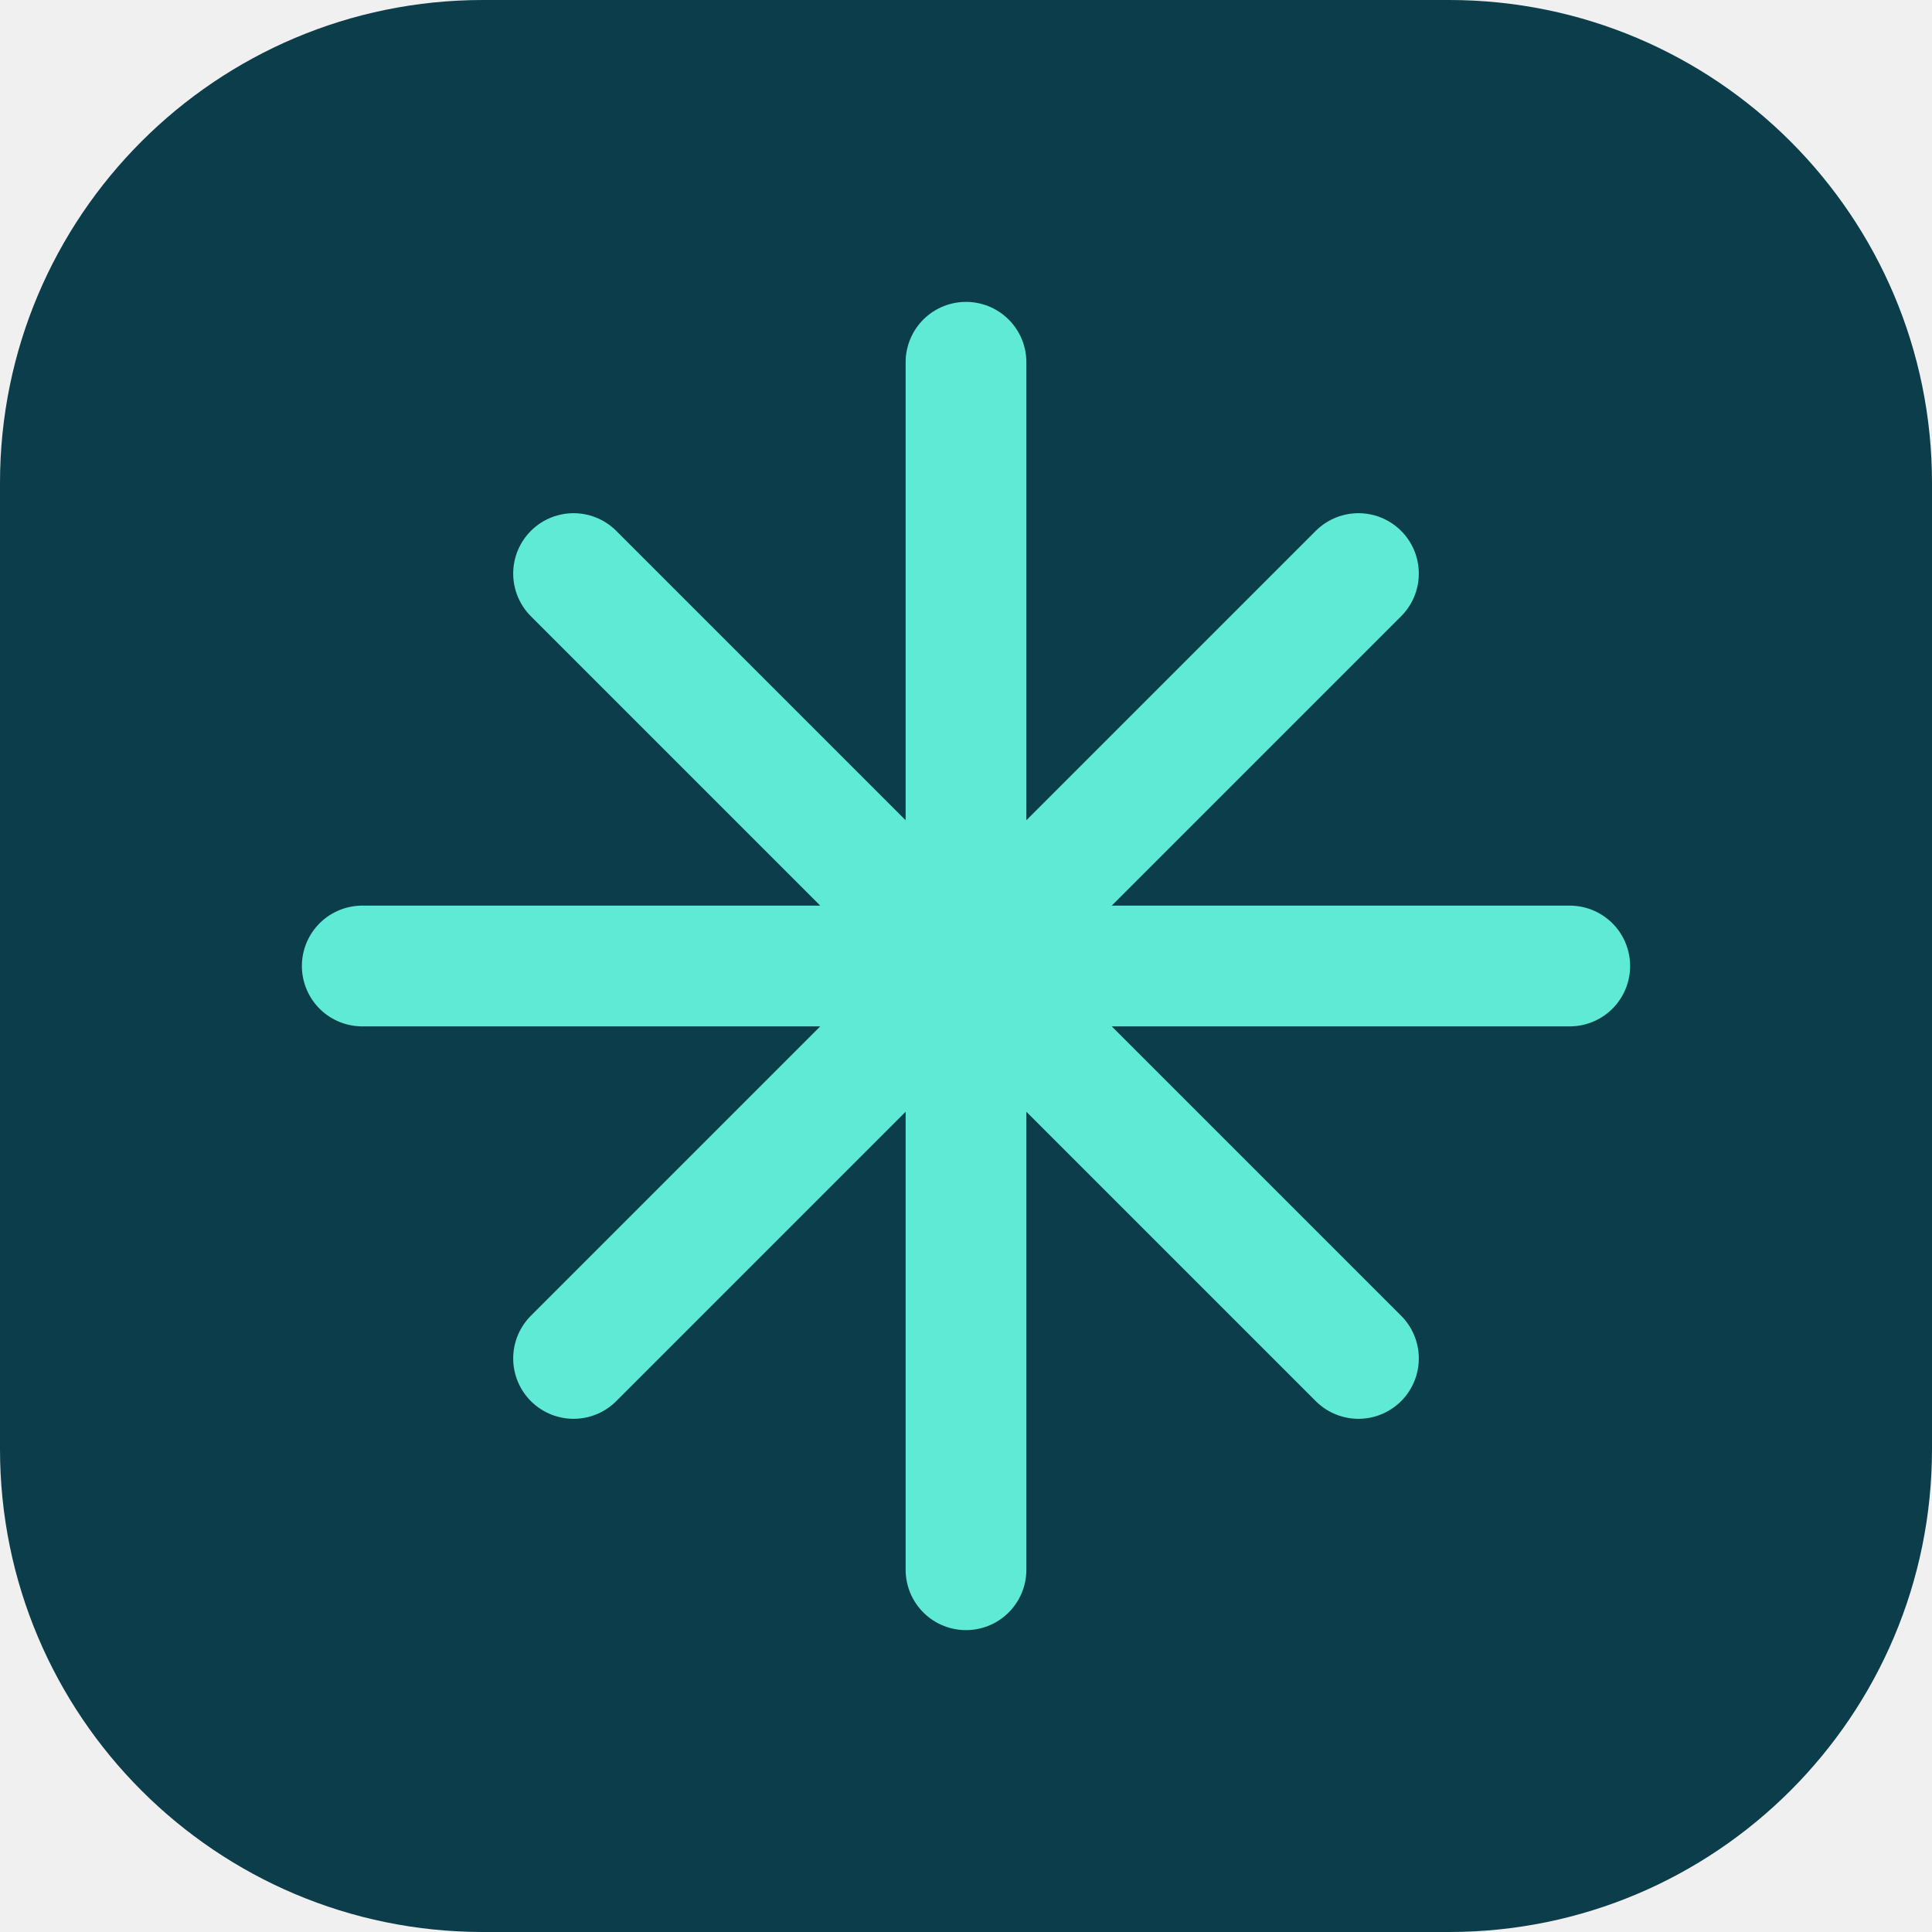
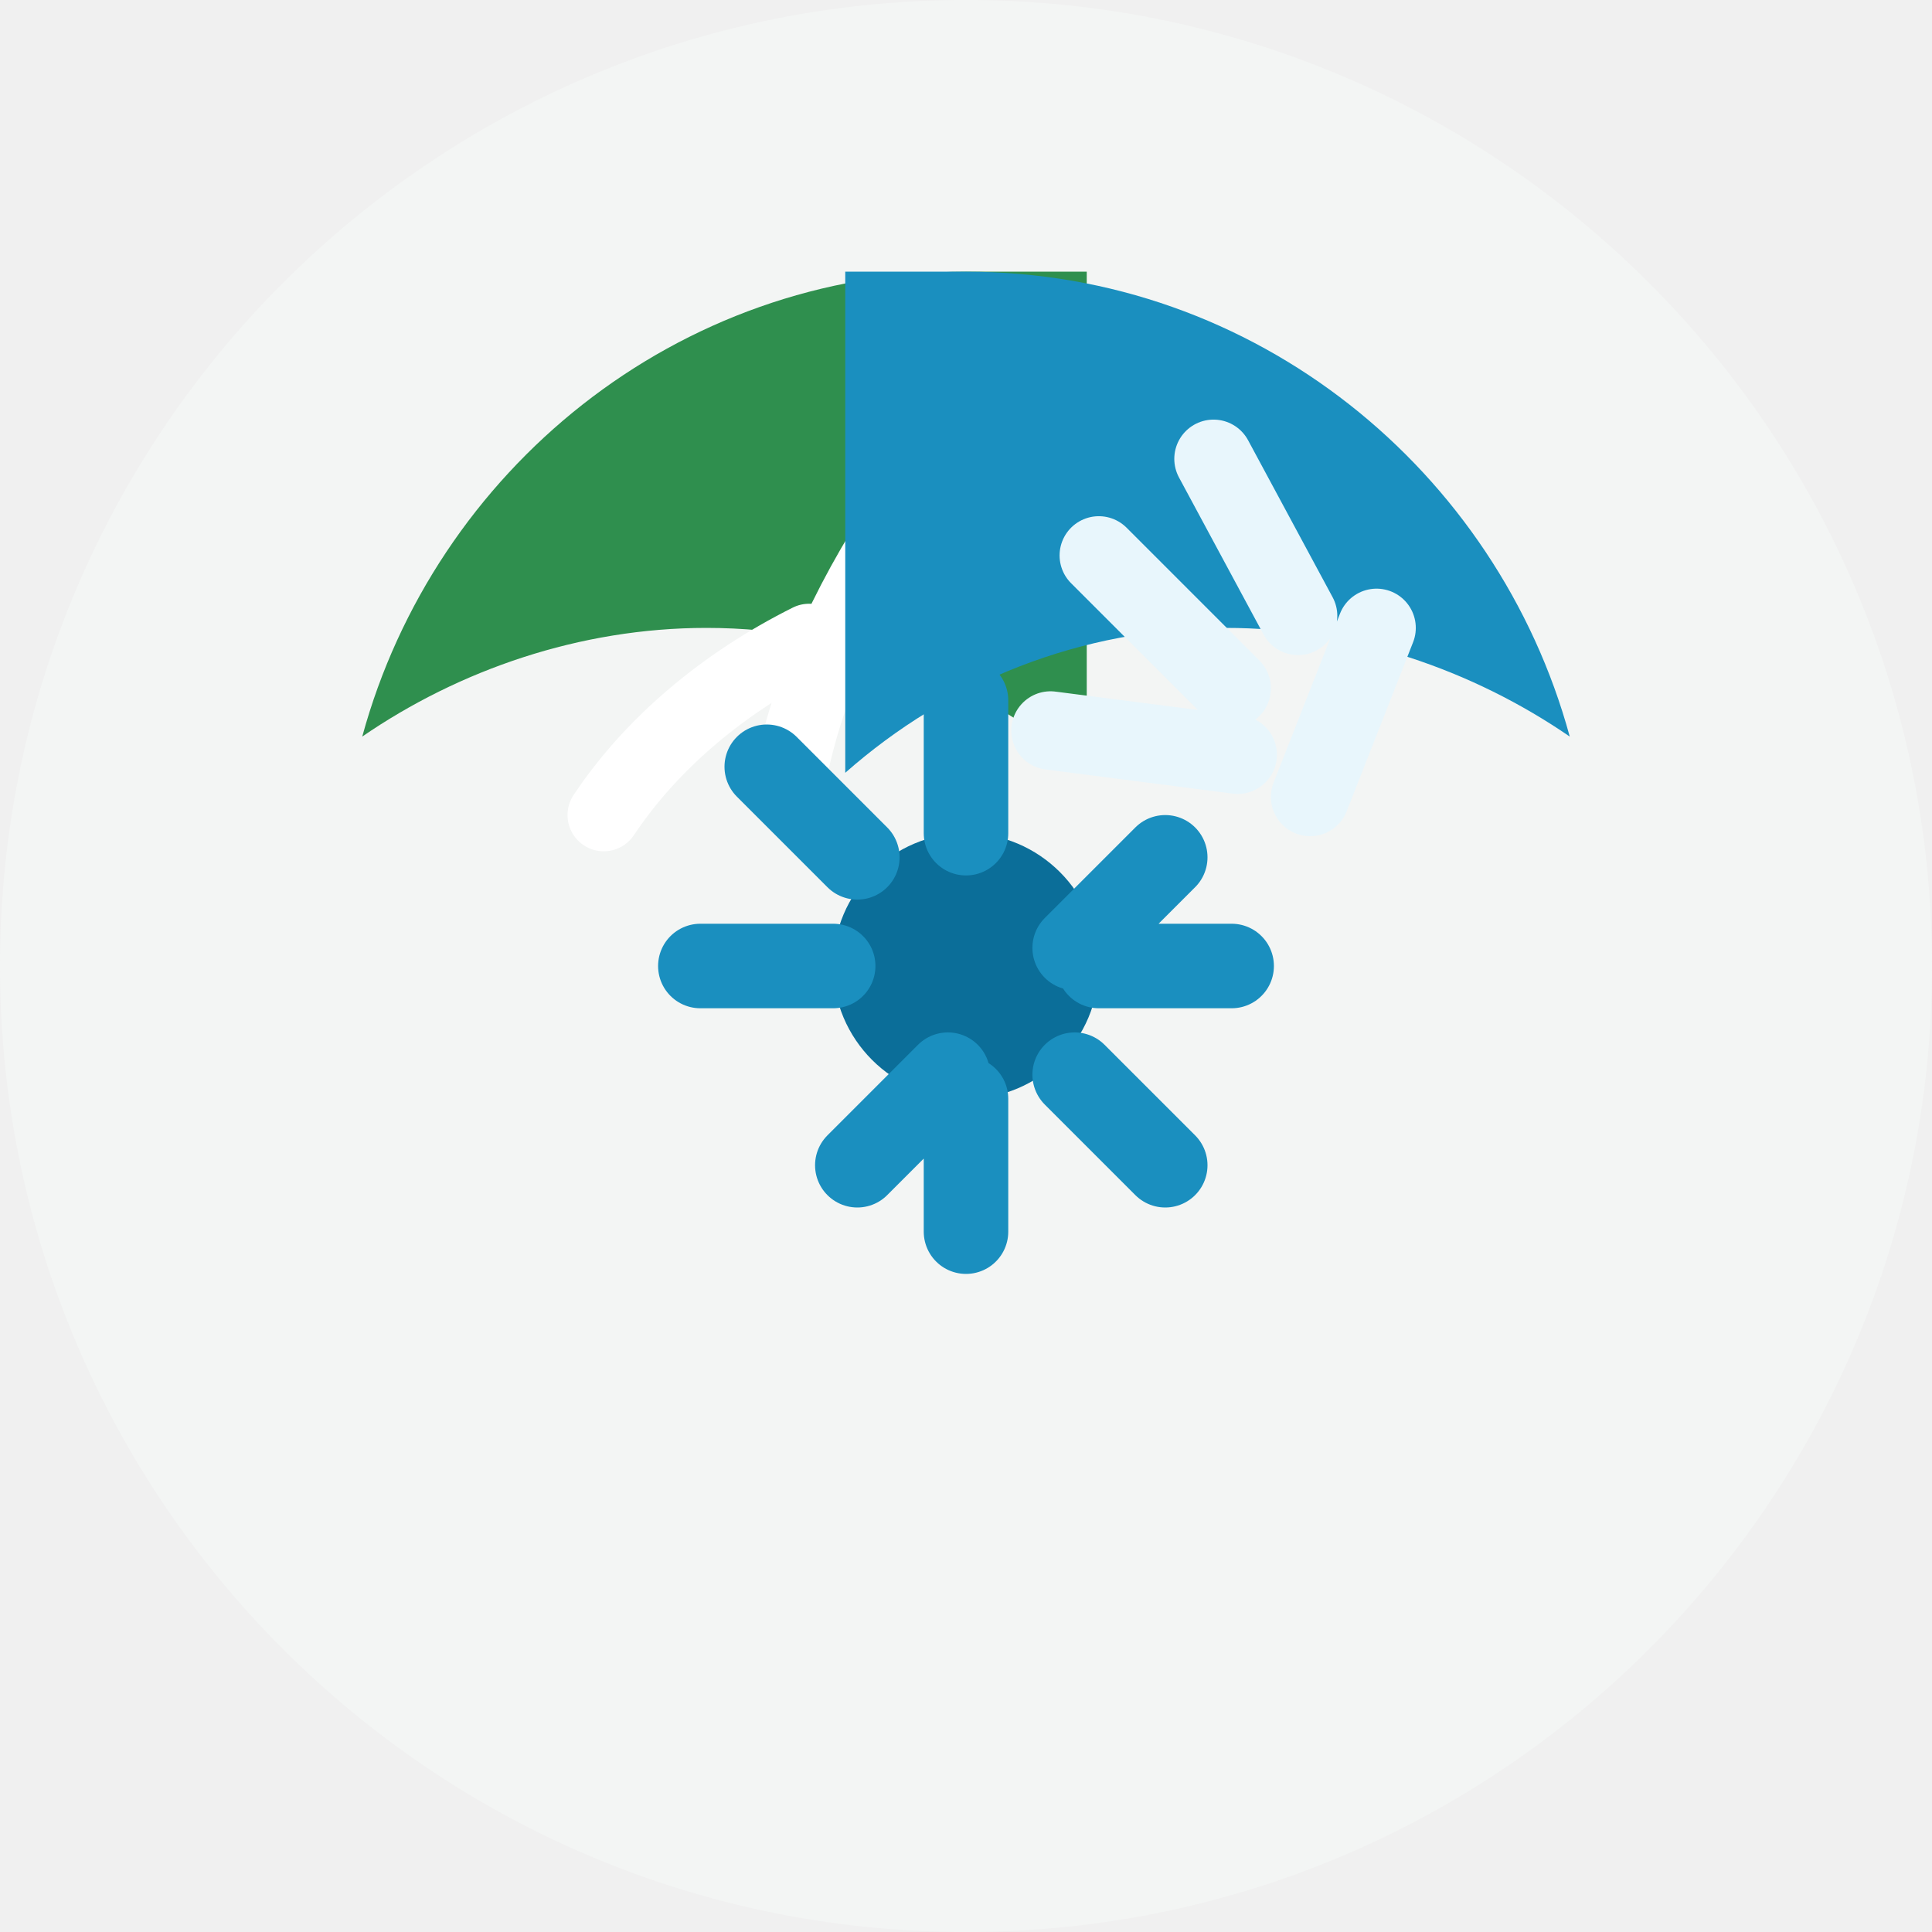
<svg xmlns="http://www.w3.org/2000/svg" viewBox="0 0 32 32" fill="none">
-   <rect width="32" height="32" rx="8" fill="#0B3D4A" />
-   <path d="M16 6v20M6 16h20M9.5 9.5l13 13M22.5 9.5l-13 13" stroke="#5EEAD4" stroke-width="2" stroke-linecap="round" />
+   <circle cx="16" cy="16" r="16" fill="#F3F5F4" />
+   <path d="M16 4.5C11.2 4.5 7.2 7.8 6 12.2c1.6-1.1 3.6-1.8 5.7-1.8 2.4 0 4.6.9 6.3 2.4V4.5H16Z" fill="#2F8F4E" />
+   <path d="M15.2 8.2c-1.1 1.6-1.8 3.1-2.1 4.6M13.4 10.6c-1.4.7-2.6 1.7-3.4 2.9" stroke="#fff" stroke-width="1.2" stroke-linecap="round" />
+   <path d="M16 4.5c4.8 0 8.8 3.3 10 7.7-1.6-1.1-3.6-1.8-5.7-1.8-2.4 0-4.6.9-6.3 2.4V4.5H16Z" fill="#1A8FBF" />
+   <path d="M18.2 9.2l2.2 2.2M22.8 10.4l-1.1 2.8M20.1 7.6l1.4 2.6M17.4 12.1l3.1.4" stroke="#E8F6FC" stroke-width="1.3" stroke-linecap="round" />
+   <circle cx="16" cy="16" r="2.2" fill="#0B6E99" />
+   <path d="M16 13.8v-2.2M16 20.4v-2.2M13.8 16h-2.2M20.4 16h-2.2M14.2 14.2l-1.5-1.5M19.3 19.3l-1.5-1.5M19.3 14.2l-1.5 1.5M14.2 19.3l1.5-1.5" stroke="#1A8FBF" stroke-width="1.4" stroke-linecap="round" />
</svg>
